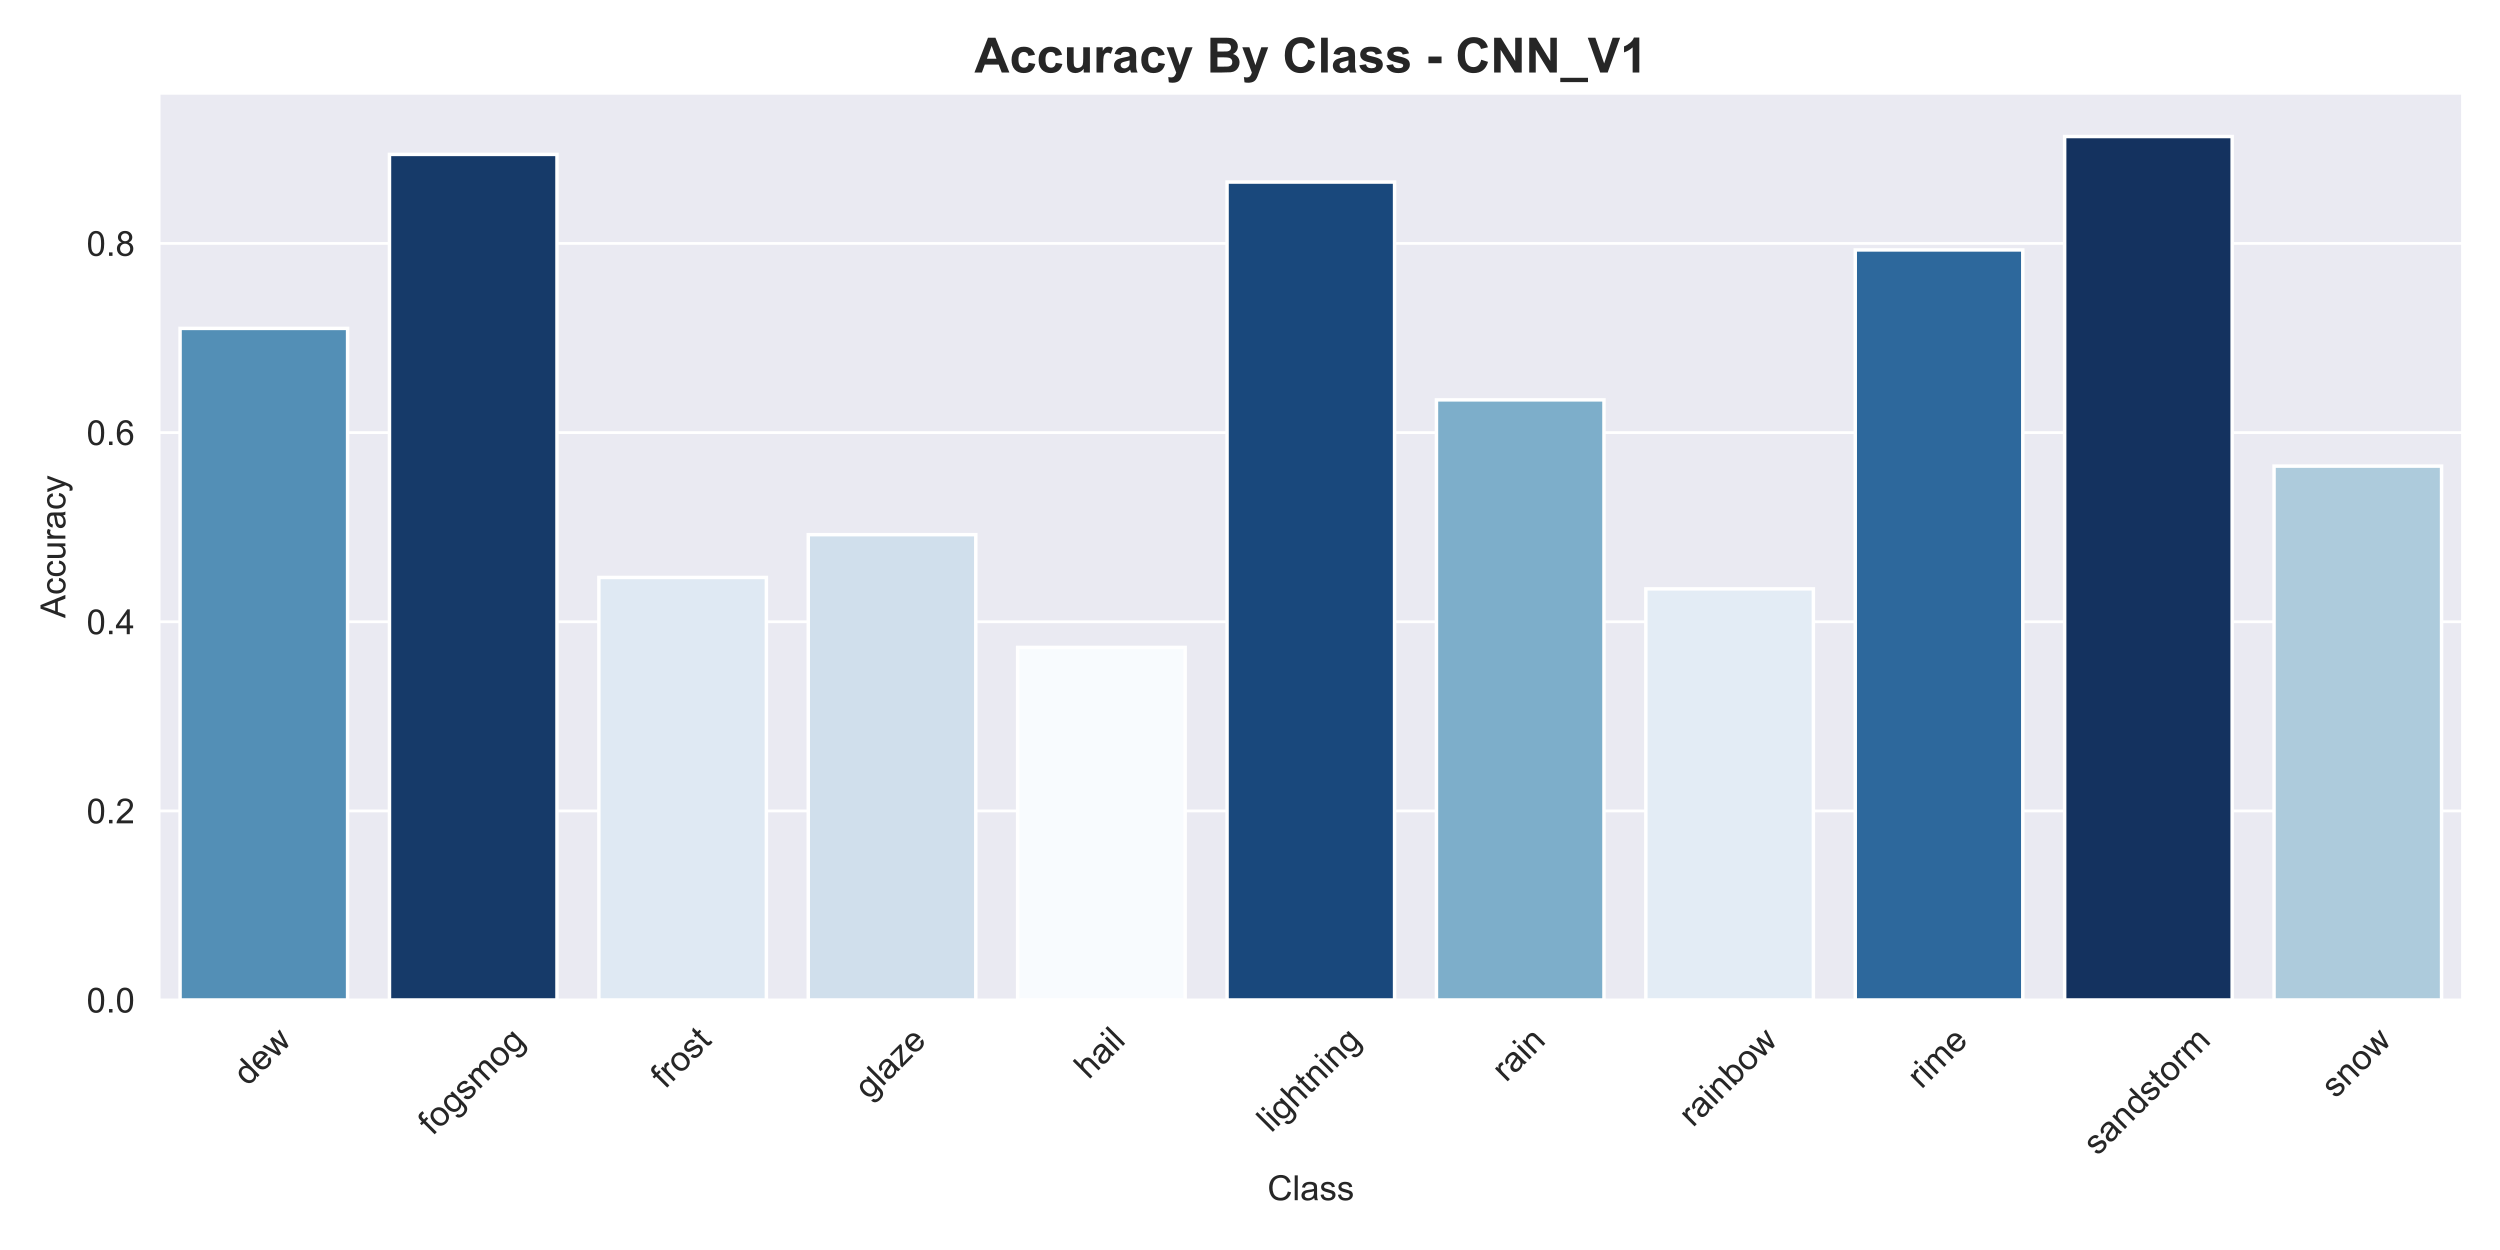
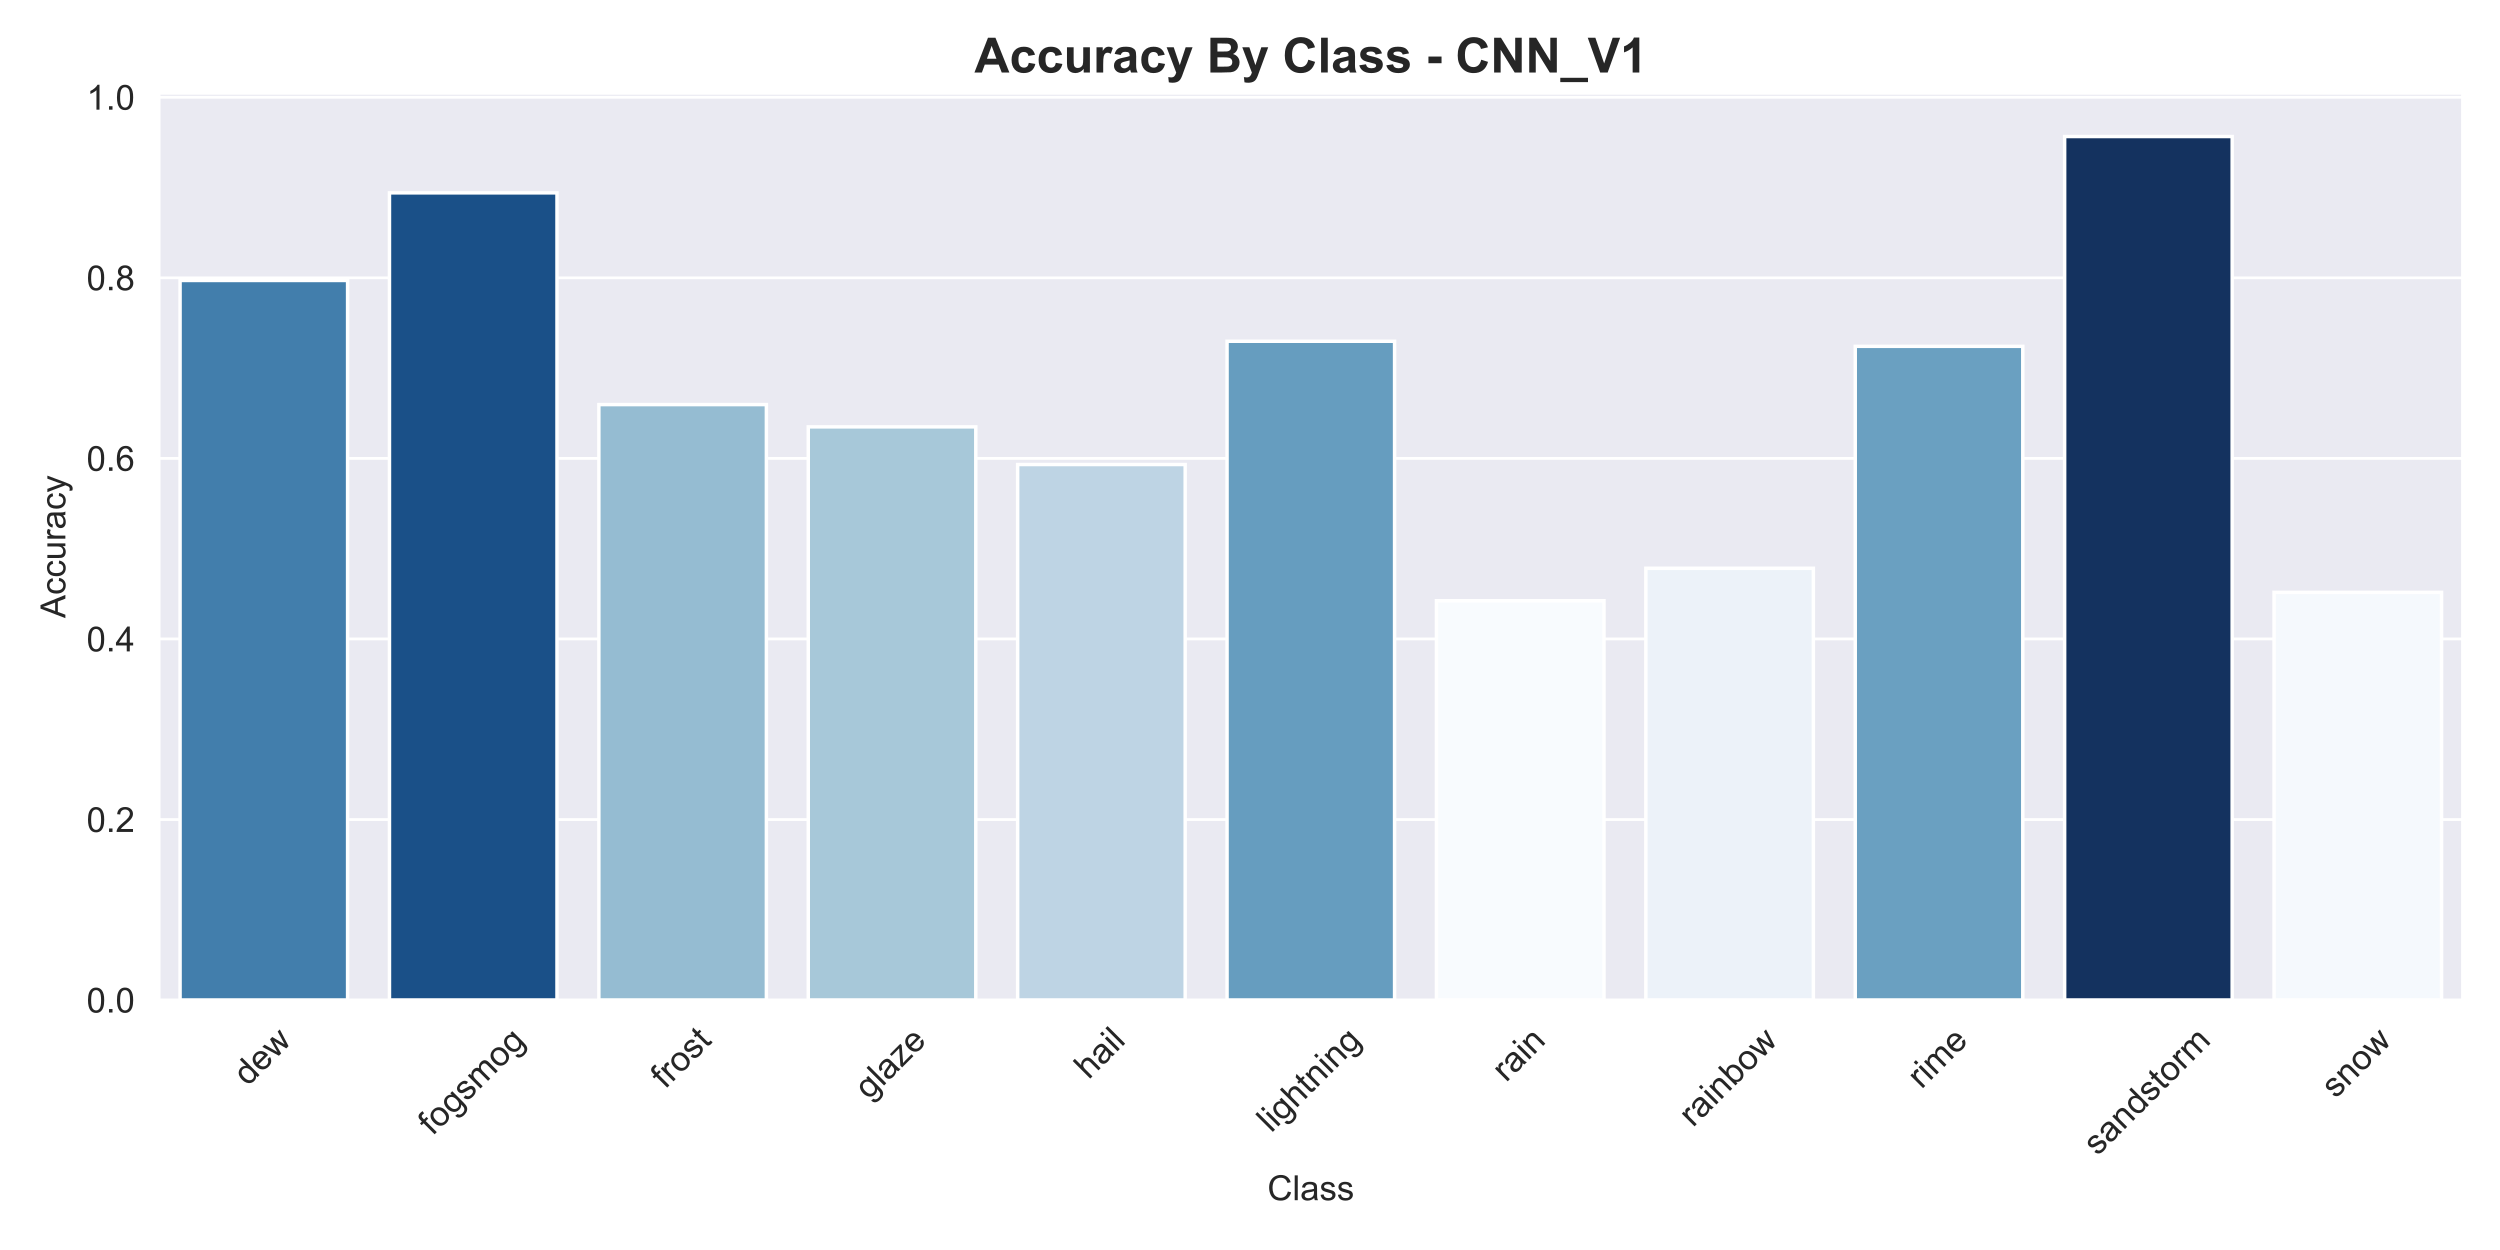
<svg xmlns="http://www.w3.org/2000/svg" xmlns:xlink="http://www.w3.org/1999/xlink" width="720pt" height="360pt" viewBox="0 0 720 360" version="1.1">
  <defs>
    <style type="text/css">*{stroke-linejoin: round; stroke-linecap: butt}</style>
  </defs>
  <g id="figure_1">
    <g id="patch_1">
      <path d="M 0 360  L 720 360  L 720 0  L 0 0  z " style="fill: #ffffff" />
    </g>
    <g id="axes_1">
      <g id="patch_2">
        <path d="M 45.83 288.027  L 709.2 288.027  L 709.2 26.88  L 45.83 26.88  z " style="fill: #eaeaf2" />
      </g>
      <g id="matplotlib.axis_1">
        <g id="xtick_1">
          <g id="text_1">
            <g style="fill: #262626" transform="translate(71.32567 313.0594) rotate(-45) scale(0.1 -0.1)">
              <defs>
                <path id="ArialMT-64" d="M 2575 0  L 2575 419  Q 2259 -75 1647 -75  Q 1250 -75 917 144  Q 584 363 401 755  Q 219 1147 219 1656  Q 219 2153 384 2558  Q 550 2963 881 3178  Q 1213 3394 1622 3394  Q 1922 3394 2156 3267  Q 2391 3141 2538 2938  L 2538 4581  L 3097 4581  L 3097 0  L 2575 0  z M 797 1656  Q 797 1019 1065 703  Q 1334 388 1700 388  Q 2069 388 2326 689  Q 2584 991 2584 1609  Q 2584 2291 2321 2609  Q 2059 2928 1675 2928  Q 1300 2928 1048 2622  Q 797 2316 797 1656  z " transform="scale(0.015625)" />
                <path id="ArialMT-65" d="M 2694 1069  L 3275 997  Q 3138 488 2766 206  Q 2394 -75 1816 -75  Q 1088 -75 661 373  Q 234 822 234 1631  Q 234 2469 665 2931  Q 1097 3394 1784 3394  Q 2450 3394 2872 2941  Q 3294 2488 3294 1666  Q 3294 1616 3291 1516  L 816 1516  Q 847 969 1125 678  Q 1403 388 1819 388  Q 2128 388 2347 550  Q 2566 713 2694 1069  z M 847 1978  L 2700 1978  Q 2663 2397 2488 2606  Q 2219 2931 1791 2931  Q 1403 2931 1139 2672  Q 875 2413 847 1978  z " transform="scale(0.015625)" />
                <path id="ArialMT-77" d="M 1034 0  L 19 3319  L 600 3319  L 1128 1403  L 1325 691  Q 1338 744 1497 1375  L 2025 3319  L 2603 3319  L 3100 1394  L 3266 759  L 3456 1400  L 4025 3319  L 4572 3319  L 3534 0  L 2950 0  L 2422 1988  L 2294 2553  L 1622 0  L 1034 0  z " transform="scale(0.015625)" />
              </defs>
              <use xlink:href="#ArialMT-64" />
              <use xlink:href="#ArialMT-65" transform="translate(55.61523 0)" />
              <use xlink:href="#ArialMT-77" transform="translate(111.2305 0)" />
            </g>
          </g>
        </g>
        <g id="xtick_2">
          <g id="text_2">
            <g style="fill: #262626" transform="translate(124.5599 327.2932) rotate(-45) scale(0.1 -0.1)">
              <defs>
                <path id="ArialMT-66" d="M 556 0  L 556 2881  L 59 2881  L 59 3319  L 556 3319  L 556 3672  Q 556 4006 616 4169  Q 697 4388 901 4523  Q 1106 4659 1475 4659  Q 1713 4659 2000 4603  L 1916 4113  Q 1741 4144 1584 4144  Q 1328 4144 1222 4034  Q 1116 3925 1116 3625  L 1116 3319  L 1763 3319  L 1763 2881  L 1116 2881  L 1116 0  L 556 0  z " transform="scale(0.015625)" />
                <path id="ArialMT-6f" d="M 213 1659  Q 213 2581 725 3025  Q 1153 3394 1769 3394  Q 2453 3394 2887 2945  Q 3322 2497 3322 1706  Q 3322 1066 3130 698  Q 2938 331 2570 128  Q 2203 -75 1769 -75  Q 1072 -75 642 372  Q 213 819 213 1659  z M 791 1659  Q 791 1022 1069 705  Q 1347 388 1769 388  Q 2188 388 2466 706  Q 2744 1025 2744 1678  Q 2744 2294 2464 2611  Q 2184 2928 1769 2928  Q 1347 2928 1069 2612  Q 791 2297 791 1659  z " transform="scale(0.015625)" />
                <path id="ArialMT-67" d="M 319 -275  L 866 -356  Q 900 -609 1056 -725  Q 1266 -881 1628 -881  Q 2019 -881 2231 -725  Q 2444 -569 2519 -288  Q 2563 -116 2559 434  Q 2191 0 1641 0  Q 956 0 581 494  Q 206 988 206 1678  Q 206 2153 378 2554  Q 550 2956 876 3175  Q 1203 3394 1644 3394  Q 2231 3394 2613 2919  L 2613 3319  L 3131 3319  L 3131 450  Q 3131 -325 2973 -648  Q 2816 -972 2473 -1159  Q 2131 -1347 1631 -1347  Q 1038 -1347 672 -1080  Q 306 -813 319 -275  z M 784 1719  Q 784 1066 1043 766  Q 1303 466 1694 466  Q 2081 466 2343 764  Q 2606 1063 2606 1700  Q 2606 2309 2336 2618  Q 2066 2928 1684 2928  Q 1309 2928 1046 2623  Q 784 2319 784 1719  z " transform="scale(0.015625)" />
                <path id="ArialMT-73" d="M 197 991  L 753 1078  Q 800 744 1014 566  Q 1228 388 1613 388  Q 2000 388 2187 545  Q 2375 703 2375 916  Q 2375 1106 2209 1216  Q 2094 1291 1634 1406  Q 1016 1563 777 1677  Q 538 1791 414 1992  Q 291 2194 291 2438  Q 291 2659 392 2848  Q 494 3038 669 3163  Q 800 3259 1026 3326  Q 1253 3394 1513 3394  Q 1903 3394 2198 3281  Q 2494 3169 2634 2976  Q 2775 2784 2828 2463  L 2278 2388  Q 2241 2644 2061 2787  Q 1881 2931 1553 2931  Q 1166 2931 1000 2803  Q 834 2675 834 2503  Q 834 2394 903 2306  Q 972 2216 1119 2156  Q 1203 2125 1616 2013  Q 2213 1853 2448 1751  Q 2684 1650 2818 1456  Q 2953 1263 2953 975  Q 2953 694 2789 445  Q 2625 197 2315 61  Q 2006 -75 1616 -75  Q 969 -75 630 194  Q 291 463 197 991  z " transform="scale(0.015625)" />
                <path id="ArialMT-6d" d="M 422 0  L 422 3319  L 925 3319  L 925 2853  Q 1081 3097 1340 3245  Q 1600 3394 1931 3394  Q 2300 3394 2536 3241  Q 2772 3088 2869 2813  Q 3263 3394 3894 3394  Q 4388 3394 4653 3120  Q 4919 2847 4919 2278  L 4919 0  L 4359 0  L 4359 2091  Q 4359 2428 4304 2576  Q 4250 2725 4106 2815  Q 3963 2906 3769 2906  Q 3419 2906 3187 2673  Q 2956 2441 2956 1928  L 2956 0  L 2394 0  L 2394 2156  Q 2394 2531 2256 2718  Q 2119 2906 1806 2906  Q 1569 2906 1367 2781  Q 1166 2656 1075 2415  Q 984 2175 984 1722  L 984 0  L 422 0  z " transform="scale(0.015625)" />
              </defs>
              <use xlink:href="#ArialMT-66" />
              <use xlink:href="#ArialMT-6f" transform="translate(27.7832 0)" />
              <use xlink:href="#ArialMT-67" transform="translate(83.39844 0)" />
              <use xlink:href="#ArialMT-73" transform="translate(139.0137 0)" />
              <use xlink:href="#ArialMT-6d" transform="translate(189.0137 0)" />
              <use xlink:href="#ArialMT-6f" transform="translate(272.3145 0)" />
              <use xlink:href="#ArialMT-67" transform="translate(327.9297 0)" />
            </g>
          </g>
        </g>
        <g id="xtick_3">
          <g id="text_3">
            <g style="fill: #262626" transform="translate(191.5484 313.8394) rotate(-45) scale(0.1 -0.1)">
              <defs>
                <path id="ArialMT-72" d="M 416 0  L 416 3319  L 922 3319  L 922 2816  Q 1116 3169 1280 3281  Q 1444 3394 1641 3394  Q 1925 3394 2219 3213  L 2025 2691  Q 1819 2813 1613 2813  Q 1428 2813 1281 2702  Q 1134 2591 1072 2394  Q 978 2094 978 1738  L 978 0  L 416 0  z " transform="scale(0.015625)" />
                <path id="ArialMT-74" d="M 1650 503  L 1731 6  Q 1494 -44 1306 -44  Q 1000 -44 831 53  Q 663 150 594 308  Q 525 466 525 972  L 525 2881  L 113 2881  L 113 3319  L 525 3319  L 525 4141  L 1084 4478  L 1084 3319  L 1650 3319  L 1650 2881  L 1084 2881  L 1084 941  Q 1084 700 1114 631  Q 1144 563 1211 522  Q 1278 481 1403 481  Q 1497 481 1650 503  z " transform="scale(0.015625)" />
              </defs>
              <use xlink:href="#ArialMT-66" />
              <use xlink:href="#ArialMT-72" transform="translate(27.7832 0)" />
              <use xlink:href="#ArialMT-6f" transform="translate(61.08398 0)" />
              <use xlink:href="#ArialMT-73" transform="translate(116.6992 0)" />
              <use xlink:href="#ArialMT-74" transform="translate(166.6992 0)" />
            </g>
          </g>
        </g>
        <g id="xtick_4">
          <g id="text_4">
            <g style="fill: #262626" transform="translate(250.2372 316.9916) rotate(-45) scale(0.1 -0.1)">
              <defs>
                <path id="ArialMT-6c" d="M 409 0  L 409 4581  L 972 4581  L 972 0  L 409 0  z " transform="scale(0.015625)" />
                <path id="ArialMT-61" d="M 2588 409  Q 2275 144 1986 34  Q 1697 -75 1366 -75  Q 819 -75 525 192  Q 231 459 231 875  Q 231 1119 342 1320  Q 453 1522 633 1644  Q 813 1766 1038 1828  Q 1203 1872 1538 1913  Q 2219 1994 2541 2106  Q 2544 2222 2544 2253  Q 2544 2597 2384 2738  Q 2169 2928 1744 2928  Q 1347 2928 1158 2789  Q 969 2650 878 2297  L 328 2372  Q 403 2725 575 2942  Q 747 3159 1072 3276  Q 1397 3394 1825 3394  Q 2250 3394 2515 3294  Q 2781 3194 2906 3042  Q 3031 2891 3081 2659  Q 3109 2516 3109 2141  L 3109 1391  Q 3109 606 3145 398  Q 3181 191 3288 0  L 2700 0  Q 2613 175 2588 409  z M 2541 1666  Q 2234 1541 1622 1453  Q 1275 1403 1131 1340  Q 988 1278 909 1158  Q 831 1038 831 891  Q 831 666 1001 516  Q 1172 366 1500 366  Q 1825 366 2078 508  Q 2331 650 2450 897  Q 2541 1088 2541 1459  L 2541 1666  z " transform="scale(0.015625)" />
                <path id="ArialMT-7a" d="M 125 0  L 125 456  L 2238 2881  Q 1878 2863 1603 2863  L 250 2863  L 250 3319  L 2963 3319  L 2963 2947  L 1166 841  L 819 456  Q 1197 484 1528 484  L 3063 484  L 3063 0  L 125 0  z " transform="scale(0.015625)" />
              </defs>
              <use xlink:href="#ArialMT-67" />
              <use xlink:href="#ArialMT-6c" transform="translate(55.61523 0)" />
              <use xlink:href="#ArialMT-61" transform="translate(77.83203 0)" />
              <use xlink:href="#ArialMT-7a" transform="translate(133.4473 0)" />
              <use xlink:href="#ArialMT-65" transform="translate(183.4473 0)" />
            </g>
          </g>
        </g>
        <g id="xtick_5">
          <g id="text_5">
            <g style="fill: #262626" transform="translate(313.5333 311.0949) rotate(-45) scale(0.1 -0.1)">
              <defs>
                <path id="ArialMT-68" d="M 422 0  L 422 4581  L 984 4581  L 984 2938  Q 1378 3394 1978 3394  Q 2347 3394 2619 3248  Q 2891 3103 3008 2847  Q 3125 2591 3125 2103  L 3125 0  L 2563 0  L 2563 2103  Q 2563 2525 2380 2717  Q 2197 2909 1863 2909  Q 1613 2909 1392 2779  Q 1172 2650 1078 2428  Q 984 2206 984 1816  L 984 0  L 422 0  z " transform="scale(0.015625)" />
                <path id="ArialMT-69" d="M 425 3934  L 425 4581  L 988 4581  L 988 3934  L 425 3934  z M 425 0  L 425 3319  L 988 3319  L 988 0  L 425 0  z " transform="scale(0.015625)" />
              </defs>
              <use xlink:href="#ArialMT-68" />
              <use xlink:href="#ArialMT-61" transform="translate(55.61523 0)" />
              <use xlink:href="#ArialMT-69" transform="translate(111.2305 0)" />
              <use xlink:href="#ArialMT-6c" transform="translate(133.4473 0)" />
            </g>
          </g>
        </g>
        <g id="xtick_6">
          <g id="text_6">
            <g style="fill: #262626" transform="translate(366.1322 326.427) rotate(-45) scale(0.1 -0.1)">
              <defs>
                <path id="ArialMT-6e" d="M 422 0  L 422 3319  L 928 3319  L 928 2847  Q 1294 3394 1984 3394  Q 2284 3394 2536 3286  Q 2788 3178 2913 3003  Q 3038 2828 3088 2588  Q 3119 2431 3119 2041  L 3119 0  L 2556 0  L 2556 2019  Q 2556 2363 2490 2533  Q 2425 2703 2258 2804  Q 2091 2906 1866 2906  Q 1506 2906 1245 2678  Q 984 2450 984 1813  L 984 0  L 422 0  z " transform="scale(0.015625)" />
              </defs>
              <use xlink:href="#ArialMT-6c" />
              <use xlink:href="#ArialMT-69" transform="translate(22.2168 0)" />
              <use xlink:href="#ArialMT-67" transform="translate(44.43359 0)" />
              <use xlink:href="#ArialMT-68" transform="translate(100.0488 0)" />
              <use xlink:href="#ArialMT-74" transform="translate(155.6641 0)" />
              <use xlink:href="#ArialMT-6e" transform="translate(183.4473 0)" />
              <use xlink:href="#ArialMT-69" transform="translate(239.0625 0)" />
              <use xlink:href="#ArialMT-6e" transform="translate(261.2793 0)" />
              <use xlink:href="#ArialMT-67" transform="translate(316.8945 0)" />
            </g>
          </g>
        </g>
        <g id="xtick_7">
          <g id="text_7">
            <g style="fill: #262626" transform="translate(433.7544 311.8783) rotate(-45) scale(0.1 -0.1)">
              <use xlink:href="#ArialMT-72" />
              <use xlink:href="#ArialMT-61" transform="translate(33.30078 0)" />
              <use xlink:href="#ArialMT-69" transform="translate(88.91602 0)" />
              <use xlink:href="#ArialMT-6e" transform="translate(111.1328 0)" />
            </g>
          </g>
        </g>
        <g id="xtick_8">
          <g id="text_8">
            <g style="fill: #262626" transform="translate(487.5753 324.8493) rotate(-45) scale(0.1 -0.1)">
              <defs>
                <path id="ArialMT-62" d="M 941 0  L 419 0  L 419 4581  L 981 4581  L 981 2947  Q 1338 3394 1891 3394  Q 2197 3394 2470 3270  Q 2744 3147 2920 2923  Q 3097 2700 3197 2384  Q 3297 2069 3297 1709  Q 3297 856 2875 390  Q 2453 -75 1863 -75  Q 1275 -75 941 416  L 941 0  z M 934 1684  Q 934 1088 1097 822  Q 1363 388 1816 388  Q 2184 388 2453 708  Q 2722 1028 2722 1663  Q 2722 2313 2464 2622  Q 2206 2931 1841 2931  Q 1472 2931 1203 2611  Q 934 2291 934 1684  z " transform="scale(0.015625)" />
              </defs>
              <use xlink:href="#ArialMT-72" />
              <use xlink:href="#ArialMT-61" transform="translate(33.30078 0)" />
              <use xlink:href="#ArialMT-69" transform="translate(88.91602 0)" />
              <use xlink:href="#ArialMT-6e" transform="translate(111.1328 0)" />
              <use xlink:href="#ArialMT-62" transform="translate(166.748 0)" />
              <use xlink:href="#ArialMT-6f" transform="translate(222.3633 0)" />
              <use xlink:href="#ArialMT-77" transform="translate(277.9785 0)" />
            </g>
          </g>
        </g>
        <g id="xtick_9">
          <g id="text_9">
            <g style="fill: #262626" transform="translate(553.3882 313.8361) rotate(-45) scale(0.1 -0.1)">
              <use xlink:href="#ArialMT-72" />
              <use xlink:href="#ArialMT-69" transform="translate(33.30078 0)" />
              <use xlink:href="#ArialMT-6d" transform="translate(55.51758 0)" />
              <use xlink:href="#ArialMT-65" transform="translate(138.8184 0)" />
            </g>
          </g>
        </g>
        <g id="xtick_10">
          <g id="text_10">
            <g style="fill: #262626" transform="translate(604.0641 333.097) rotate(-45) scale(0.1 -0.1)">
              <use xlink:href="#ArialMT-73" />
              <use xlink:href="#ArialMT-61" transform="translate(50 0)" />
              <use xlink:href="#ArialMT-6e" transform="translate(105.6152 0)" />
              <use xlink:href="#ArialMT-64" transform="translate(161.2305 0)" />
              <use xlink:href="#ArialMT-73" transform="translate(216.8457 0)" />
              <use xlink:href="#ArialMT-74" transform="translate(266.8457 0)" />
              <use xlink:href="#ArialMT-6f" transform="translate(294.6289 0)" />
              <use xlink:href="#ArialMT-72" transform="translate(350.2441 0)" />
              <use xlink:href="#ArialMT-6d" transform="translate(383.5449 0)" />
            </g>
          </g>
        </g>
        <g id="xtick_11">
          <g id="text_11">
            <g style="fill: #262626" transform="translate(672.6215 316.5949) rotate(-45) scale(0.1 -0.1)">
              <use xlink:href="#ArialMT-73" />
              <use xlink:href="#ArialMT-6e" transform="translate(50 0)" />
              <use xlink:href="#ArialMT-6f" transform="translate(105.6152 0)" />
              <use xlink:href="#ArialMT-77" transform="translate(161.2305 0)" />
            </g>
          </g>
        </g>
        <g id="text_12">
          <g style="fill: #262626" transform="translate(365.0127 345.6602) scale(0.1 -0.1)">
            <defs>
              <path id="ArialMT-43" d="M 3763 1606  L 4369 1453  Q 4178 706 3683 314  Q 3188 -78 2472 -78  Q 1731 -78 1267 223  Q 803 525 561 1097  Q 319 1669 319 2325  Q 319 3041 592 3573  Q 866 4106 1370 4382  Q 1875 4659 2481 4659  Q 3169 4659 3637 4309  Q 4106 3959 4291 3325  L 3694 3184  Q 3534 3684 3231 3912  Q 2928 4141 2469 4141  Q 1941 4141 1586 3887  Q 1231 3634 1087 3207  Q 944 2781 944 2328  Q 944 1744 1114 1308  Q 1284 872 1643 656  Q 2003 441 2422 441  Q 2931 441 3284 734  Q 3638 1028 3763 1606  z " transform="scale(0.015625)" />
            </defs>
            <use xlink:href="#ArialMT-43" />
            <use xlink:href="#ArialMT-6c" transform="translate(72.2168 0)" />
            <use xlink:href="#ArialMT-61" transform="translate(94.43359 0)" />
            <use xlink:href="#ArialMT-73" transform="translate(150.0488 0)" />
            <use xlink:href="#ArialMT-73" transform="translate(200.0488 0)" />
          </g>
        </g>
      </g>
      <g id="matplotlib.axis_2">
        <g id="ytick_1">
          <g id="line2d_1">
-             <path d="M 45.83 288.027  L 709.2 288.027  " clip-path="url(#pe85b37867a)" style="fill: none; stroke: #ffffff; stroke-width: 0.8; stroke-linecap: round" />
+             <path d="M 45.83 288.027  L 709.2 288.027  " clip-path="url(#p93a7e6a6c2)" style="fill: none; stroke: #ffffff; stroke-width: 0.8; stroke-linecap: round" />
          </g>
          <g id="text_13">
            <g style="fill: #262626" transform="translate(24.93 291.606) scale(0.1 -0.1)">
              <defs>
                <path id="ArialMT-30" d="M 266 2259  Q 266 3072 433 3567  Q 600 4063 929 4331  Q 1259 4600 1759 4600  Q 2128 4600 2406 4451  Q 2684 4303 2865 4023  Q 3047 3744 3150 3342  Q 3253 2941 3253 2259  Q 3253 1453 3087 958  Q 2922 463 2592 192  Q 2263 -78 1759 -78  Q 1097 -78 719 397  Q 266 969 266 2259  z M 844 2259  Q 844 1131 1108 757  Q 1372 384 1759 384  Q 2147 384 2411 759  Q 2675 1134 2675 2259  Q 2675 3391 2411 3762  Q 2147 4134 1753 4134  Q 1366 4134 1134 3806  Q 844 3388 844 2259  z " transform="scale(0.015625)" />
                <path id="ArialMT-2e" d="M 581 0  L 581 641  L 1222 641  L 1222 0  L 581 0  z " transform="scale(0.015625)" />
              </defs>
              <use xlink:href="#ArialMT-30" />
              <use xlink:href="#ArialMT-2e" transform="translate(55.61523 0)" />
              <use xlink:href="#ArialMT-30" transform="translate(83.39844 0)" />
            </g>
          </g>
        </g>
        <g id="ytick_2">
          <g id="line2d_2">
-             <path d="M 45.83 233.547  L 709.2 233.547  " clip-path="url(#pe85b37867a)" style="fill: none; stroke: #ffffff; stroke-width: 0.8; stroke-linecap: round" />
+             <path d="M 45.83 236.024  L 709.2 236.024  " clip-path="url(#p93a7e6a6c2)" style="fill: none; stroke: #ffffff; stroke-width: 0.8; stroke-linecap: round" />
          </g>
          <g id="text_14">
-             <g style="fill: #262626" transform="translate(24.93 237.1263) scale(0.1 -0.1)">
+             <g style="fill: #262626" transform="translate(24.93 239.6026) scale(0.1 -0.1)">
              <defs>
                <path id="ArialMT-32" d="M 3222 541  L 3222 0  L 194 0  Q 188 203 259 391  Q 375 700 629 1000  Q 884 1300 1366 1694  Q 2113 2306 2375 2664  Q 2638 3022 2638 3341  Q 2638 3675 2398 3904  Q 2159 4134 1775 4134  Q 1369 4134 1125 3890  Q 881 3647 878 3216  L 300 3275  Q 359 3922 746 4261  Q 1134 4600 1788 4600  Q 2447 4600 2831 4234  Q 3216 3869 3216 3328  Q 3216 3053 3103 2787  Q 2991 2522 2730 2228  Q 2469 1934 1863 1422  Q 1356 997 1212 845  Q 1069 694 975 541  L 3222 541  z " transform="scale(0.015625)" />
              </defs>
              <use xlink:href="#ArialMT-30" />
              <use xlink:href="#ArialMT-2e" transform="translate(55.61523 0)" />
              <use xlink:href="#ArialMT-32" transform="translate(83.39844 0)" />
            </g>
          </g>
        </g>
        <g id="ytick_3">
          <g id="line2d_3">
-             <path d="M 45.83 179.068  L 709.2 179.068  " clip-path="url(#pe85b37867a)" style="fill: none; stroke: #ffffff; stroke-width: 0.8; stroke-linecap: round" />
+             <path d="M 45.83 184.02  L 709.2 184.02  " clip-path="url(#p93a7e6a6c2)" style="fill: none; stroke: #ffffff; stroke-width: 0.8; stroke-linecap: round" />
          </g>
          <g id="text_15">
-             <g style="fill: #262626" transform="translate(24.93 182.6466) scale(0.1 -0.1)">
+             <g style="fill: #262626" transform="translate(24.93 187.5993) scale(0.1 -0.1)">
              <defs>
                <path id="ArialMT-34" d="M 2069 0  L 2069 1097  L 81 1097  L 81 1613  L 2172 4581  L 2631 4581  L 2631 1613  L 3250 1613  L 3250 1097  L 2631 1097  L 2631 0  L 2069 0  z M 2069 1613  L 2069 3678  L 634 1613  L 2069 1613  z " transform="scale(0.015625)" />
              </defs>
              <use xlink:href="#ArialMT-30" />
              <use xlink:href="#ArialMT-2e" transform="translate(55.61523 0)" />
              <use xlink:href="#ArialMT-34" transform="translate(83.39844 0)" />
            </g>
          </g>
        </g>
        <g id="ytick_4">
          <g id="line2d_4">
-             <path d="M 45.83 124.588  L 709.2 124.588  " clip-path="url(#pe85b37867a)" style="fill: none; stroke: #ffffff; stroke-width: 0.8; stroke-linecap: round" />
+             <path d="M 45.83 132.017  L 709.2 132.017  " clip-path="url(#p93a7e6a6c2)" style="fill: none; stroke: #ffffff; stroke-width: 0.8; stroke-linecap: round" />
          </g>
          <g id="text_16">
-             <g style="fill: #262626" transform="translate(24.93 128.167) scale(0.1 -0.1)">
+             <g style="fill: #262626" transform="translate(24.93 135.596) scale(0.1 -0.1)">
              <defs>
                <path id="ArialMT-36" d="M 3184 3459  L 2625 3416  Q 2550 3747 2413 3897  Q 2184 4138 1850 4138  Q 1581 4138 1378 3988  Q 1113 3794 959 3422  Q 806 3050 800 2363  Q 1003 2672 1297 2822  Q 1591 2972 1913 2972  Q 2475 2972 2870 2558  Q 3266 2144 3266 1488  Q 3266 1056 3080 686  Q 2894 316 2569 119  Q 2244 -78 1831 -78  Q 1128 -78 684 439  Q 241 956 241 2144  Q 241 3472 731 4075  Q 1159 4600 1884 4600  Q 2425 4600 2770 4297  Q 3116 3994 3184 3459  z M 888 1484  Q 888 1194 1011 928  Q 1134 663 1356 523  Q 1578 384 1822 384  Q 2178 384 2434 671  Q 2691 959 2691 1453  Q 2691 1928 2437 2201  Q 2184 2475 1800 2475  Q 1419 2475 1153 2201  Q 888 1928 888 1484  z " transform="scale(0.015625)" />
              </defs>
              <use xlink:href="#ArialMT-30" />
              <use xlink:href="#ArialMT-2e" transform="translate(55.61523 0)" />
              <use xlink:href="#ArialMT-36" transform="translate(83.39844 0)" />
            </g>
          </g>
        </g>
        <g id="ytick_5">
          <g id="line2d_5">
-             <path d="M 45.83 70.108  L 709.2 70.108  " clip-path="url(#pe85b37867a)" style="fill: none; stroke: #ffffff; stroke-width: 0.8; stroke-linecap: round" />
+             <path d="M 45.83 80.014  L 709.2 80.014  " clip-path="url(#p93a7e6a6c2)" style="fill: none; stroke: #ffffff; stroke-width: 0.8; stroke-linecap: round" />
          </g>
          <g id="text_17">
-             <g style="fill: #262626" transform="translate(24.93 73.68733) scale(0.1 -0.1)">
+             <g style="fill: #262626" transform="translate(24.93 83.59272) scale(0.1 -0.1)">
              <defs>
                <path id="ArialMT-38" d="M 1131 2484  Q 781 2613 612 2850  Q 444 3088 444 3419  Q 444 3919 803 4259  Q 1163 4600 1759 4600  Q 2359 4600 2725 4251  Q 3091 3903 3091 3403  Q 3091 3084 2923 2848  Q 2756 2613 2416 2484  Q 2838 2347 3058 2040  Q 3278 1734 3278 1309  Q 3278 722 2862 322  Q 2447 -78 1769 -78  Q 1091 -78 675 323  Q 259 725 259 1325  Q 259 1772 486 2073  Q 713 2375 1131 2484  z M 1019 3438  Q 1019 3113 1228 2906  Q 1438 2700 1772 2700  Q 2097 2700 2305 2904  Q 2513 3109 2513 3406  Q 2513 3716 2298 3927  Q 2084 4138 1766 4138  Q 1444 4138 1231 3931  Q 1019 3725 1019 3438  z M 838 1322  Q 838 1081 952 856  Q 1066 631 1291 507  Q 1516 384 1775 384  Q 2178 384 2440 643  Q 2703 903 2703 1303  Q 2703 1709 2433 1975  Q 2163 2241 1756 2241  Q 1359 2241 1098 1978  Q 838 1716 838 1322  z " transform="scale(0.015625)" />
              </defs>
              <use xlink:href="#ArialMT-30" />
              <use xlink:href="#ArialMT-2e" transform="translate(55.61523 0)" />
              <use xlink:href="#ArialMT-38" transform="translate(83.39844 0)" />
            </g>
          </g>
        </g>
-         <g id="text_18">
+         <g id="ytick_6">
+           <g id="line2d_6">
+             <path d="M 45.83 28.011  L 709.2 28.011  " clip-path="url(#p93a7e6a6c2)" style="fill: none; stroke: #ffffff; stroke-width: 0.8; stroke-linecap: round" />
+           </g>
+           <g id="text_18">
+             <g style="fill: #262626" transform="translate(24.93 31.58941) scale(0.1 -0.1)">
+               <defs>
+                 <path id="ArialMT-31" d="M 2384 0  L 1822 0  L 1822 3584  Q 1619 3391 1289 3197  Q 959 3003 697 2906  L 697 3450  Q 1169 3672 1522 3987  Q 1875 4303 2022 4600  L 2384 4600  L 2384 0  z " transform="scale(0.015625)" />
+               </defs>
+               <use xlink:href="#ArialMT-31" />
+               <use xlink:href="#ArialMT-2e" transform="translate(55.61523 0)" />
+               <use xlink:href="#ArialMT-30" transform="translate(83.39844 0)" />
+             </g>
+           </g>
+         </g>
+         <g id="text_19">
          <g style="fill: #262626" transform="translate(18.82531 178.0145) rotate(-90) scale(0.1 -0.1)">
            <defs>
              <path id="ArialMT-41" d="M -9 0  L 1750 4581  L 2403 4581  L 4278 0  L 3588 0  L 3053 1388  L 1138 1388  L 634 0  L -9 0  z M 1313 1881  L 2866 1881  L 2388 3150  Q 2169 3728 2063 4100  Q 1975 3659 1816 3225  L 1313 1881  z " transform="scale(0.015625)" />
              <path id="ArialMT-63" d="M 2588 1216  L 3141 1144  Q 3050 572 2676 248  Q 2303 -75 1759 -75  Q 1078 -75 664 370  Q 250 816 250 1647  Q 250 2184 428 2587  Q 606 2991 970 3192  Q 1334 3394 1763 3394  Q 2303 3394 2647 3120  Q 2991 2847 3088 2344  L 2541 2259  Q 2463 2594 2264 2762  Q 2066 2931 1784 2931  Q 1359 2931 1093 2626  Q 828 2322 828 1663  Q 828 994 1084 691  Q 1341 388 1753 388  Q 2084 388 2306 591  Q 2528 794 2588 1216  z " transform="scale(0.015625)" />
              <path id="ArialMT-75" d="M 2597 0  L 2597 488  Q 2209 -75 1544 -75  Q 1250 -75 995 37  Q 741 150 617 320  Q 494 491 444 738  Q 409 903 409 1263  L 409 3319  L 972 3319  L 972 1478  Q 972 1038 1006 884  Q 1059 663 1231 536  Q 1403 409 1656 409  Q 1909 409 2131 539  Q 2353 669 2445 892  Q 2538 1116 2538 1541  L 2538 3319  L 3100 3319  L 3100 0  L 2597 0  z " transform="scale(0.015625)" />
              <path id="ArialMT-79" d="M 397 -1278  L 334 -750  Q 519 -800 656 -800  Q 844 -800 956 -737  Q 1069 -675 1141 -563  Q 1194 -478 1313 -144  Q 1328 -97 1363 -6  L 103 3319  L 709 3319  L 1400 1397  Q 1534 1031 1641 628  Q 1738 1016 1872 1384  L 2581 3319  L 3144 3319  L 1881 -56  Q 1678 -603 1566 -809  Q 1416 -1088 1222 -1217  Q 1028 -1347 759 -1347  Q 597 -1347 397 -1278  z " transform="scale(0.015625)" />
            </defs>
            <use xlink:href="#ArialMT-41" />
            <use xlink:href="#ArialMT-63" transform="translate(66.69922 0)" />
            <use xlink:href="#ArialMT-63" transform="translate(116.6992 0)" />
            <use xlink:href="#ArialMT-75" transform="translate(166.6992 0)" />
            <use xlink:href="#ArialMT-72" transform="translate(222.3145 0)" />
            <use xlink:href="#ArialMT-61" transform="translate(255.6152 0)" />
            <use xlink:href="#ArialMT-63" transform="translate(311.2305 0)" />
            <use xlink:href="#ArialMT-79" transform="translate(361.2305 0)" />
          </g>
        </g>
      </g>
      <g id="patch_3">
-         <path d="M 51.861 288.027  L 100.106 288.027  L 100.106 94.585  L 51.861 94.585  z " clip-path="url(#pe85b37867a)" style="fill: #538fb6; stroke: #ffffff; stroke-linejoin: miter" />
+         <path d="M 51.861 288.027  L 100.106 288.027  L 100.106 80.767  L 51.861 80.767  z " clip-path="url(#p93a7e6a6c2)" style="fill: #427eac; stroke: #ffffff; stroke-linejoin: miter" />
      </g>
      <g id="patch_4">
-         <path d="M 112.167 288.027  L 160.412 288.027  L 160.412 44.471  L 112.167 44.471  z " clip-path="url(#pe85b37867a)" style="fill: #163a69; stroke: #ffffff; stroke-linejoin: miter" />
+         <path d="M 112.167 288.027  L 160.412 288.027  L 160.412 55.542  L 112.167 55.542  z " clip-path="url(#p93a7e6a6c2)" style="fill: #1a5088; stroke: #ffffff; stroke-linejoin: miter" />
      </g>
      <g id="patch_5">
-         <path d="M 172.473 288.027  L 220.718 288.027  L 220.718 166.317  L 172.473 166.317  z " clip-path="url(#pe85b37867a)" style="fill: #dfe9f3; stroke: #ffffff; stroke-linejoin: miter" />
+         <path d="M 172.473 288.027  L 220.718 288.027  L 220.718 116.527  L 172.473 116.527  z " clip-path="url(#p93a7e6a6c2)" style="fill: #95bcd2; stroke: #ffffff; stroke-linejoin: miter" />
      </g>
      <g id="patch_6">
-         <path d="M 232.78 288.027  L 281.025 288.027  L 281.025 153.99  L 232.78 153.99  z " clip-path="url(#pe85b37867a)" style="fill: #d0dfec; stroke: #ffffff; stroke-linejoin: miter" />
+         <path d="M 232.78 288.027  L 281.025 288.027  L 281.025 122.937  L 232.78 122.937  z " clip-path="url(#p93a7e6a6c2)" style="fill: #a7c8d9; stroke: #ffffff; stroke-linejoin: miter" />
      </g>
      <g id="patch_7">
-         <path d="M 293.086 288.027  L 341.331 288.027  L 341.331 186.455  L 293.086 186.455  z " clip-path="url(#pe85b37867a)" style="fill: #f8fbfe; stroke: #ffffff; stroke-linejoin: miter" />
+         <path d="M 293.086 288.027  L 341.331 288.027  L 341.331 133.78  L 293.086 133.78  z " clip-path="url(#p93a7e6a6c2)" style="fill: #bed4e4; stroke: #ffffff; stroke-linejoin: miter" />
      </g>
      <g id="patch_8">
-         <path d="M 353.392 288.027  L 401.638 288.027  L 401.638 52.439  L 353.392 52.439  z " clip-path="url(#pe85b37867a)" style="fill: #19487c; stroke: #ffffff; stroke-linejoin: miter" />
+         <path d="M 353.392 288.027  L 401.638 288.027  L 401.638 98.285  L 353.392 98.285  z " clip-path="url(#p93a7e6a6c2)" style="fill: #669dbf; stroke: #ffffff; stroke-linejoin: miter" />
      </g>
      <g id="patch_9">
-         <path d="M 413.699 288.027  L 461.944 288.027  L 461.944 115.159  L 413.699 115.159  z " clip-path="url(#pe85b37867a)" style="fill: #7daeca; stroke: #ffffff; stroke-linejoin: miter" />
+         <path d="M 413.699 288.027  L 461.944 288.027  L 461.944 173.02  L 413.699 173.02  z " clip-path="url(#p93a7e6a6c2)" style="fill: #f8fbfe; stroke: #ffffff; stroke-linejoin: miter" />
      </g>
      <g id="patch_10">
-         <path d="M 474.005 288.027  L 522.25 288.027  L 522.25 169.593  L 474.005 169.593  z " clip-path="url(#pe85b37867a)" style="fill: #e3ecf5; stroke: #ffffff; stroke-linejoin: miter" />
+         <path d="M 474.005 288.027  L 522.25 288.027  L 522.25 163.671  L 474.005 163.671  z " clip-path="url(#p93a7e6a6c2)" style="fill: #ecf2f9; stroke: #ffffff; stroke-linejoin: miter" />
      </g>
      <g id="patch_11">
-         <path d="M 534.312 288.027  L 582.557 288.027  L 582.557 71.987  L 534.312 71.987  z " clip-path="url(#pe85b37867a)" style="fill: #2d689c; stroke: #ffffff; stroke-linejoin: miter" />
+         <path d="M 534.312 288.027  L 582.557 288.027  L 582.557 99.739  L 534.312 99.739  z " clip-path="url(#p93a7e6a6c2)" style="fill: #6aa0c1; stroke: #ffffff; stroke-linejoin: miter" />
      </g>
      <g id="patch_12">
-         <path d="M 594.618 288.027  L 642.863 288.027  L 642.863 39.316  L 594.618 39.316  z " clip-path="url(#pe85b37867a)" style="fill: #14325f; stroke: #ffffff; stroke-linejoin: miter" />
+         <path d="M 594.618 288.027  L 642.863 288.027  L 642.863 39.316  L 594.618 39.316  z " clip-path="url(#p93a7e6a6c2)" style="fill: #14325f; stroke: #ffffff; stroke-linejoin: miter" />
      </g>
      <g id="patch_13">
-         <path d="M 654.924 288.027  L 703.169 288.027  L 703.169 134.254  L 654.924 134.254  z " clip-path="url(#pe85b37867a)" style="fill: #adcbdc; stroke: #ffffff; stroke-linejoin: miter" />
-       </g>
-       <g id="line2d_6">
-         <path clip-path="url(#pe85b37867a)" style="fill: none; stroke: #424242; stroke-width: 2.25; stroke-linecap: round" />
+         <path d="M 654.924 288.027  L 703.169 288.027  L 703.169 170.6  L 654.924 170.6  z " clip-path="url(#p93a7e6a6c2)" style="fill: #f5f9fd; stroke: #ffffff; stroke-linejoin: miter" />
      </g>
      <g id="line2d_7">
-         <path clip-path="url(#pe85b37867a)" style="fill: none; stroke: #424242; stroke-width: 2.25; stroke-linecap: round" />
+         <path clip-path="url(#p93a7e6a6c2)" style="fill: none; stroke: #424242; stroke-width: 2.25; stroke-linecap: round" />
      </g>
      <g id="line2d_8">
-         <path clip-path="url(#pe85b37867a)" style="fill: none; stroke: #424242; stroke-width: 2.25; stroke-linecap: round" />
+         <path clip-path="url(#p93a7e6a6c2)" style="fill: none; stroke: #424242; stroke-width: 2.25; stroke-linecap: round" />
      </g>
      <g id="line2d_9">
-         <path clip-path="url(#pe85b37867a)" style="fill: none; stroke: #424242; stroke-width: 2.25; stroke-linecap: round" />
+         <path clip-path="url(#p93a7e6a6c2)" style="fill: none; stroke: #424242; stroke-width: 2.25; stroke-linecap: round" />
      </g>
      <g id="line2d_10">
-         <path clip-path="url(#pe85b37867a)" style="fill: none; stroke: #424242; stroke-width: 2.25; stroke-linecap: round" />
+         <path clip-path="url(#p93a7e6a6c2)" style="fill: none; stroke: #424242; stroke-width: 2.25; stroke-linecap: round" />
      </g>
      <g id="line2d_11">
-         <path clip-path="url(#pe85b37867a)" style="fill: none; stroke: #424242; stroke-width: 2.25; stroke-linecap: round" />
+         <path clip-path="url(#p93a7e6a6c2)" style="fill: none; stroke: #424242; stroke-width: 2.25; stroke-linecap: round" />
      </g>
      <g id="line2d_12">
-         <path clip-path="url(#pe85b37867a)" style="fill: none; stroke: #424242; stroke-width: 2.25; stroke-linecap: round" />
+         <path clip-path="url(#p93a7e6a6c2)" style="fill: none; stroke: #424242; stroke-width: 2.25; stroke-linecap: round" />
      </g>
      <g id="line2d_13">
-         <path clip-path="url(#pe85b37867a)" style="fill: none; stroke: #424242; stroke-width: 2.25; stroke-linecap: round" />
+         <path clip-path="url(#p93a7e6a6c2)" style="fill: none; stroke: #424242; stroke-width: 2.25; stroke-linecap: round" />
      </g>
      <g id="line2d_14">
-         <path clip-path="url(#pe85b37867a)" style="fill: none; stroke: #424242; stroke-width: 2.25; stroke-linecap: round" />
+         <path clip-path="url(#p93a7e6a6c2)" style="fill: none; stroke: #424242; stroke-width: 2.25; stroke-linecap: round" />
      </g>
      <g id="line2d_15">
-         <path clip-path="url(#pe85b37867a)" style="fill: none; stroke: #424242; stroke-width: 2.25; stroke-linecap: round" />
+         <path clip-path="url(#p93a7e6a6c2)" style="fill: none; stroke: #424242; stroke-width: 2.25; stroke-linecap: round" />
      </g>
      <g id="line2d_16">
-         <path clip-path="url(#pe85b37867a)" style="fill: none; stroke: #424242; stroke-width: 2.25; stroke-linecap: round" />
+         <path clip-path="url(#p93a7e6a6c2)" style="fill: none; stroke: #424242; stroke-width: 2.25; stroke-linecap: round" />
+       </g>
+       <g id="line2d_17">
+         <path clip-path="url(#p93a7e6a6c2)" style="fill: none; stroke: #424242; stroke-width: 2.25; stroke-linecap: round" />
      </g>
      <g id="patch_14">
        <path d="M 45.83 288.027  L 45.83 26.88  " style="fill: none; stroke: #ffffff; stroke-width: 0.8; stroke-linejoin: miter; stroke-linecap: square" />
      </g>
      <g id="patch_15">
        <path d="M 709.2 288.027  L 709.2 26.88  " style="fill: none; stroke: #ffffff; stroke-width: 0.8; stroke-linejoin: miter; stroke-linecap: square" />
      </g>
      <g id="patch_16">
        <path d="M 45.83 288.027  L 709.2 288.027  " style="fill: none; stroke: #ffffff; stroke-width: 0.8; stroke-linejoin: miter; stroke-linecap: square" />
      </g>
      <g id="patch_17">
        <path d="M 45.83 26.88  L 709.2 26.88  " style="fill: none; stroke: #ffffff; stroke-width: 0.8; stroke-linejoin: miter; stroke-linecap: square" />
      </g>
-       <g id="text_19">
+       <g id="text_20">
        <g style="fill: #262626" transform="translate(280.6405 20.88) scale(0.14 -0.14)">
          <defs>
            <path id="Arial-BoldMT-41" d="M 4597 0  L 3591 0  L 3191 1041  L 1359 1041  L 981 0  L 0 0  L 1784 4581  L 2763 4581  L 4597 0  z M 2894 1813  L 2263 3513  L 1644 1813  L 2894 1813  z " transform="scale(0.015625)" />
            <path id="Arial-BoldMT-63" d="M 3353 2338  L 2488 2181  Q 2444 2441 2289 2572  Q 2134 2703 1888 2703  Q 1559 2703 1364 2476  Q 1169 2250 1169 1719  Q 1169 1128 1367 884  Q 1566 641 1900 641  Q 2150 641 2309 783  Q 2469 925 2534 1272  L 3397 1125  Q 3263 531 2881 228  Q 2500 -75 1859 -75  Q 1131 -75 698 384  Q 266 844 266 1656  Q 266 2478 700 2936  Q 1134 3394 1875 3394  Q 2481 3394 2839 3133  Q 3197 2872 3353 2338  z " transform="scale(0.015625)" />
            <path id="Arial-BoldMT-75" d="M 2644 0  L 2644 497  Q 2463 231 2167 78  Q 1872 -75 1544 -75  Q 1209 -75 943 72  Q 678 219 559 484  Q 441 750 441 1219  L 441 3319  L 1319 3319  L 1319 1794  Q 1319 1094 1367 936  Q 1416 778 1544 686  Q 1672 594 1869 594  Q 2094 594 2272 717  Q 2450 841 2515 1023  Q 2581 1206 2581 1919  L 2581 3319  L 3459 3319  L 3459 0  L 2644 0  z " transform="scale(0.015625)" />
            <path id="Arial-BoldMT-72" d="M 1300 0  L 422 0  L 422 3319  L 1238 3319  L 1238 2847  Q 1447 3181 1614 3287  Q 1781 3394 1994 3394  Q 2294 3394 2572 3228  L 2300 2463  Q 2078 2606 1888 2606  Q 1703 2606 1575 2504  Q 1447 2403 1373 2137  Q 1300 1872 1300 1025  L 1300 0  z " transform="scale(0.015625)" />
            <path id="Arial-BoldMT-61" d="M 1116 2306  L 319 2450  Q 453 2931 781 3162  Q 1109 3394 1756 3394  Q 2344 3394 2631 3255  Q 2919 3116 3036 2902  Q 3153 2688 3153 2116  L 3144 1091  Q 3144 653 3186 445  Q 3228 238 3344 0  L 2475 0  Q 2441 88 2391 259  Q 2369 338 2359 363  Q 2134 144 1878 34  Q 1622 -75 1331 -75  Q 819 -75 523 203  Q 228 481 228 906  Q 228 1188 362 1408  Q 497 1628 739 1745  Q 981 1863 1438 1950  Q 2053 2066 2291 2166  L 2291 2253  Q 2291 2506 2166 2614  Q 2041 2722 1694 2722  Q 1459 2722 1328 2630  Q 1197 2538 1116 2306  z M 2291 1594  Q 2122 1538 1756 1459  Q 1391 1381 1278 1306  Q 1106 1184 1106 997  Q 1106 813 1243 678  Q 1381 544 1594 544  Q 1831 544 2047 700  Q 2206 819 2256 991  Q 2291 1103 2291 1419  L 2291 1594  z " transform="scale(0.015625)" />
            <path id="Arial-BoldMT-79" d="M 44 3319  L 978 3319  L 1772 963  L 2547 3319  L 3456 3319  L 2284 125  L 2075 -453  Q 1959 -744 1854 -897  Q 1750 -1050 1614 -1145  Q 1478 -1241 1279 -1294  Q 1081 -1347 831 -1347  Q 578 -1347 334 -1294  L 256 -606  Q 463 -647 628 -647  Q 934 -647 1081 -467  Q 1228 -288 1306 -9  L 44 3319  z " transform="scale(0.015625)" />
            <path id="Arial-BoldMT-20" transform="scale(0.015625)" />
            <path id="Arial-BoldMT-42" d="M 469 4581  L 2300 4581  Q 2844 4581 3111 4536  Q 3378 4491 3589 4347  Q 3800 4203 3940 3964  Q 4081 3725 4081 3428  Q 4081 3106 3907 2837  Q 3734 2569 3438 2434  Q 3856 2313 4081 2019  Q 4306 1725 4306 1328  Q 4306 1016 4161 720  Q 4016 425 3764 248  Q 3513 72 3144 31  Q 2913 6 2028 0  L 469 0  L 469 4581  z M 1394 3819  L 1394 2759  L 2000 2759  Q 2541 2759 2672 2775  Q 2909 2803 3045 2939  Q 3181 3075 3181 3297  Q 3181 3509 3064 3642  Q 2947 3775 2716 3803  Q 2578 3819 1925 3819  L 1394 3819  z M 1394 1997  L 1394 772  L 2250 772  Q 2750 772 2884 800  Q 3091 838 3220 983  Q 3350 1128 3350 1372  Q 3350 1578 3250 1722  Q 3150 1866 2961 1931  Q 2772 1997 2141 1997  L 1394 1997  z " transform="scale(0.015625)" />
            <path id="Arial-BoldMT-43" d="M 3397 1684  L 4294 1400  Q 4088 650 3608 286  Q 3128 -78 2391 -78  Q 1478 -78 890 545  Q 303 1169 303 2250  Q 303 3394 893 4026  Q 1484 4659 2447 4659  Q 3288 4659 3813 4163  Q 4125 3869 4281 3319  L 3366 3100  Q 3284 3456 3026 3662  Q 2769 3869 2400 3869  Q 1891 3869 1573 3503  Q 1256 3138 1256 2319  Q 1256 1450 1568 1081  Q 1881 713 2381 713  Q 2750 713 3015 947  Q 3281 1181 3397 1684  z " transform="scale(0.015625)" />
            <path id="Arial-BoldMT-6c" d="M 459 0  L 459 4581  L 1338 4581  L 1338 0  L 459 0  z " transform="scale(0.015625)" />
            <path id="Arial-BoldMT-73" d="M 150 947  L 1031 1081  Q 1088 825 1259 692  Q 1431 559 1741 559  Q 2081 559 2253 684  Q 2369 772 2369 919  Q 2369 1019 2306 1084  Q 2241 1147 2013 1200  Q 950 1434 666 1628  Q 272 1897 272 2375  Q 272 2806 612 3100  Q 953 3394 1669 3394  Q 2350 3394 2681 3172  Q 3013 2950 3138 2516  L 2309 2363  Q 2256 2556 2107 2659  Q 1959 2763 1684 2763  Q 1338 2763 1188 2666  Q 1088 2597 1088 2488  Q 1088 2394 1175 2328  Q 1294 2241 1995 2081  Q 2697 1922 2975 1691  Q 3250 1456 3250 1038  Q 3250 581 2869 253  Q 2488 -75 1741 -75  Q 1063 -75 667 200  Q 272 475 150 947  z " transform="scale(0.015625)" />
            <path id="Arial-BoldMT-2d" d="M 359 1222  L 359 2100  L 2084 2100  L 2084 1222  L 359 1222  z " transform="scale(0.015625)" />
            <path id="Arial-BoldMT-4e" d="M 475 0  L 475 4581  L 1375 4581  L 3250 1522  L 3250 4581  L 4109 4581  L 4109 0  L 3181 0  L 1334 2988  L 1334 0  L 475 0  z " transform="scale(0.015625)" />
            <path id="Arial-BoldMT-5f" d="M -59 -1266  L -59 -697  L 3591 -697  L 3591 -1266  L -59 -1266  z " transform="scale(0.015625)" />
            <path id="Arial-BoldMT-56" d="M 1634 0  L -3 4581  L 1000 4581  L 2159 1191  L 3281 4581  L 4263 4581  L 2622 0  L 1634 0  z " transform="scale(0.015625)" />
            <path id="Arial-BoldMT-31" d="M 2519 0  L 1641 0  L 1641 3309  Q 1159 2859 506 2644  L 506 3441  Q 850 3553 1253 3867  Q 1656 4181 1806 4600  L 2519 4600  L 2519 0  z " transform="scale(0.015625)" />
          </defs>
          <use xlink:href="#Arial-BoldMT-41" />
          <use xlink:href="#Arial-BoldMT-63" transform="translate(72.2168 0)" />
          <use xlink:href="#Arial-BoldMT-63" transform="translate(127.832 0)" />
          <use xlink:href="#Arial-BoldMT-75" transform="translate(183.4473 0)" />
          <use xlink:href="#Arial-BoldMT-72" transform="translate(244.5312 0)" />
          <use xlink:href="#Arial-BoldMT-61" transform="translate(283.4473 0)" />
          <use xlink:href="#Arial-BoldMT-63" transform="translate(339.0625 0)" />
          <use xlink:href="#Arial-BoldMT-79" transform="translate(394.6777 0)" />
          <use xlink:href="#Arial-BoldMT-20" transform="translate(450.293 0)" />
          <use xlink:href="#Arial-BoldMT-42" transform="translate(478.0762 0)" />
          <use xlink:href="#Arial-BoldMT-79" transform="translate(550.293 0)" />
          <use xlink:href="#Arial-BoldMT-20" transform="translate(605.9082 0)" />
          <use xlink:href="#Arial-BoldMT-43" transform="translate(633.6914 0)" />
          <use xlink:href="#Arial-BoldMT-6c" transform="translate(705.9082 0)" />
          <use xlink:href="#Arial-BoldMT-61" transform="translate(733.6914 0)" />
          <use xlink:href="#Arial-BoldMT-73" transform="translate(789.3066 0)" />
          <use xlink:href="#Arial-BoldMT-73" transform="translate(844.9219 0)" />
          <use xlink:href="#Arial-BoldMT-20" transform="translate(900.5371 0)" />
          <use xlink:href="#Arial-BoldMT-2d" transform="translate(928.3203 0)" />
          <use xlink:href="#Arial-BoldMT-20" transform="translate(961.6211 0)" />
          <use xlink:href="#Arial-BoldMT-43" transform="translate(989.4043 0)" />
          <use xlink:href="#Arial-BoldMT-4e" transform="translate(1061.621 0)" />
          <use xlink:href="#Arial-BoldMT-4e" transform="translate(1133.838 0)" />
          <use xlink:href="#Arial-BoldMT-5f" transform="translate(1206.055 0)" />
          <use xlink:href="#Arial-BoldMT-56" transform="translate(1261.67 0)" />
          <use xlink:href="#Arial-BoldMT-31" transform="translate(1328.369 0)" />
        </g>
      </g>
    </g>
  </g>
  <defs>
-     <clipPath id="pe85b37867a">
+     <clipPath id="p93a7e6a6c2">
      <rect x="45.83" y="26.88" width="663.37" height="261.147" />
    </clipPath>
  </defs>
</svg>
